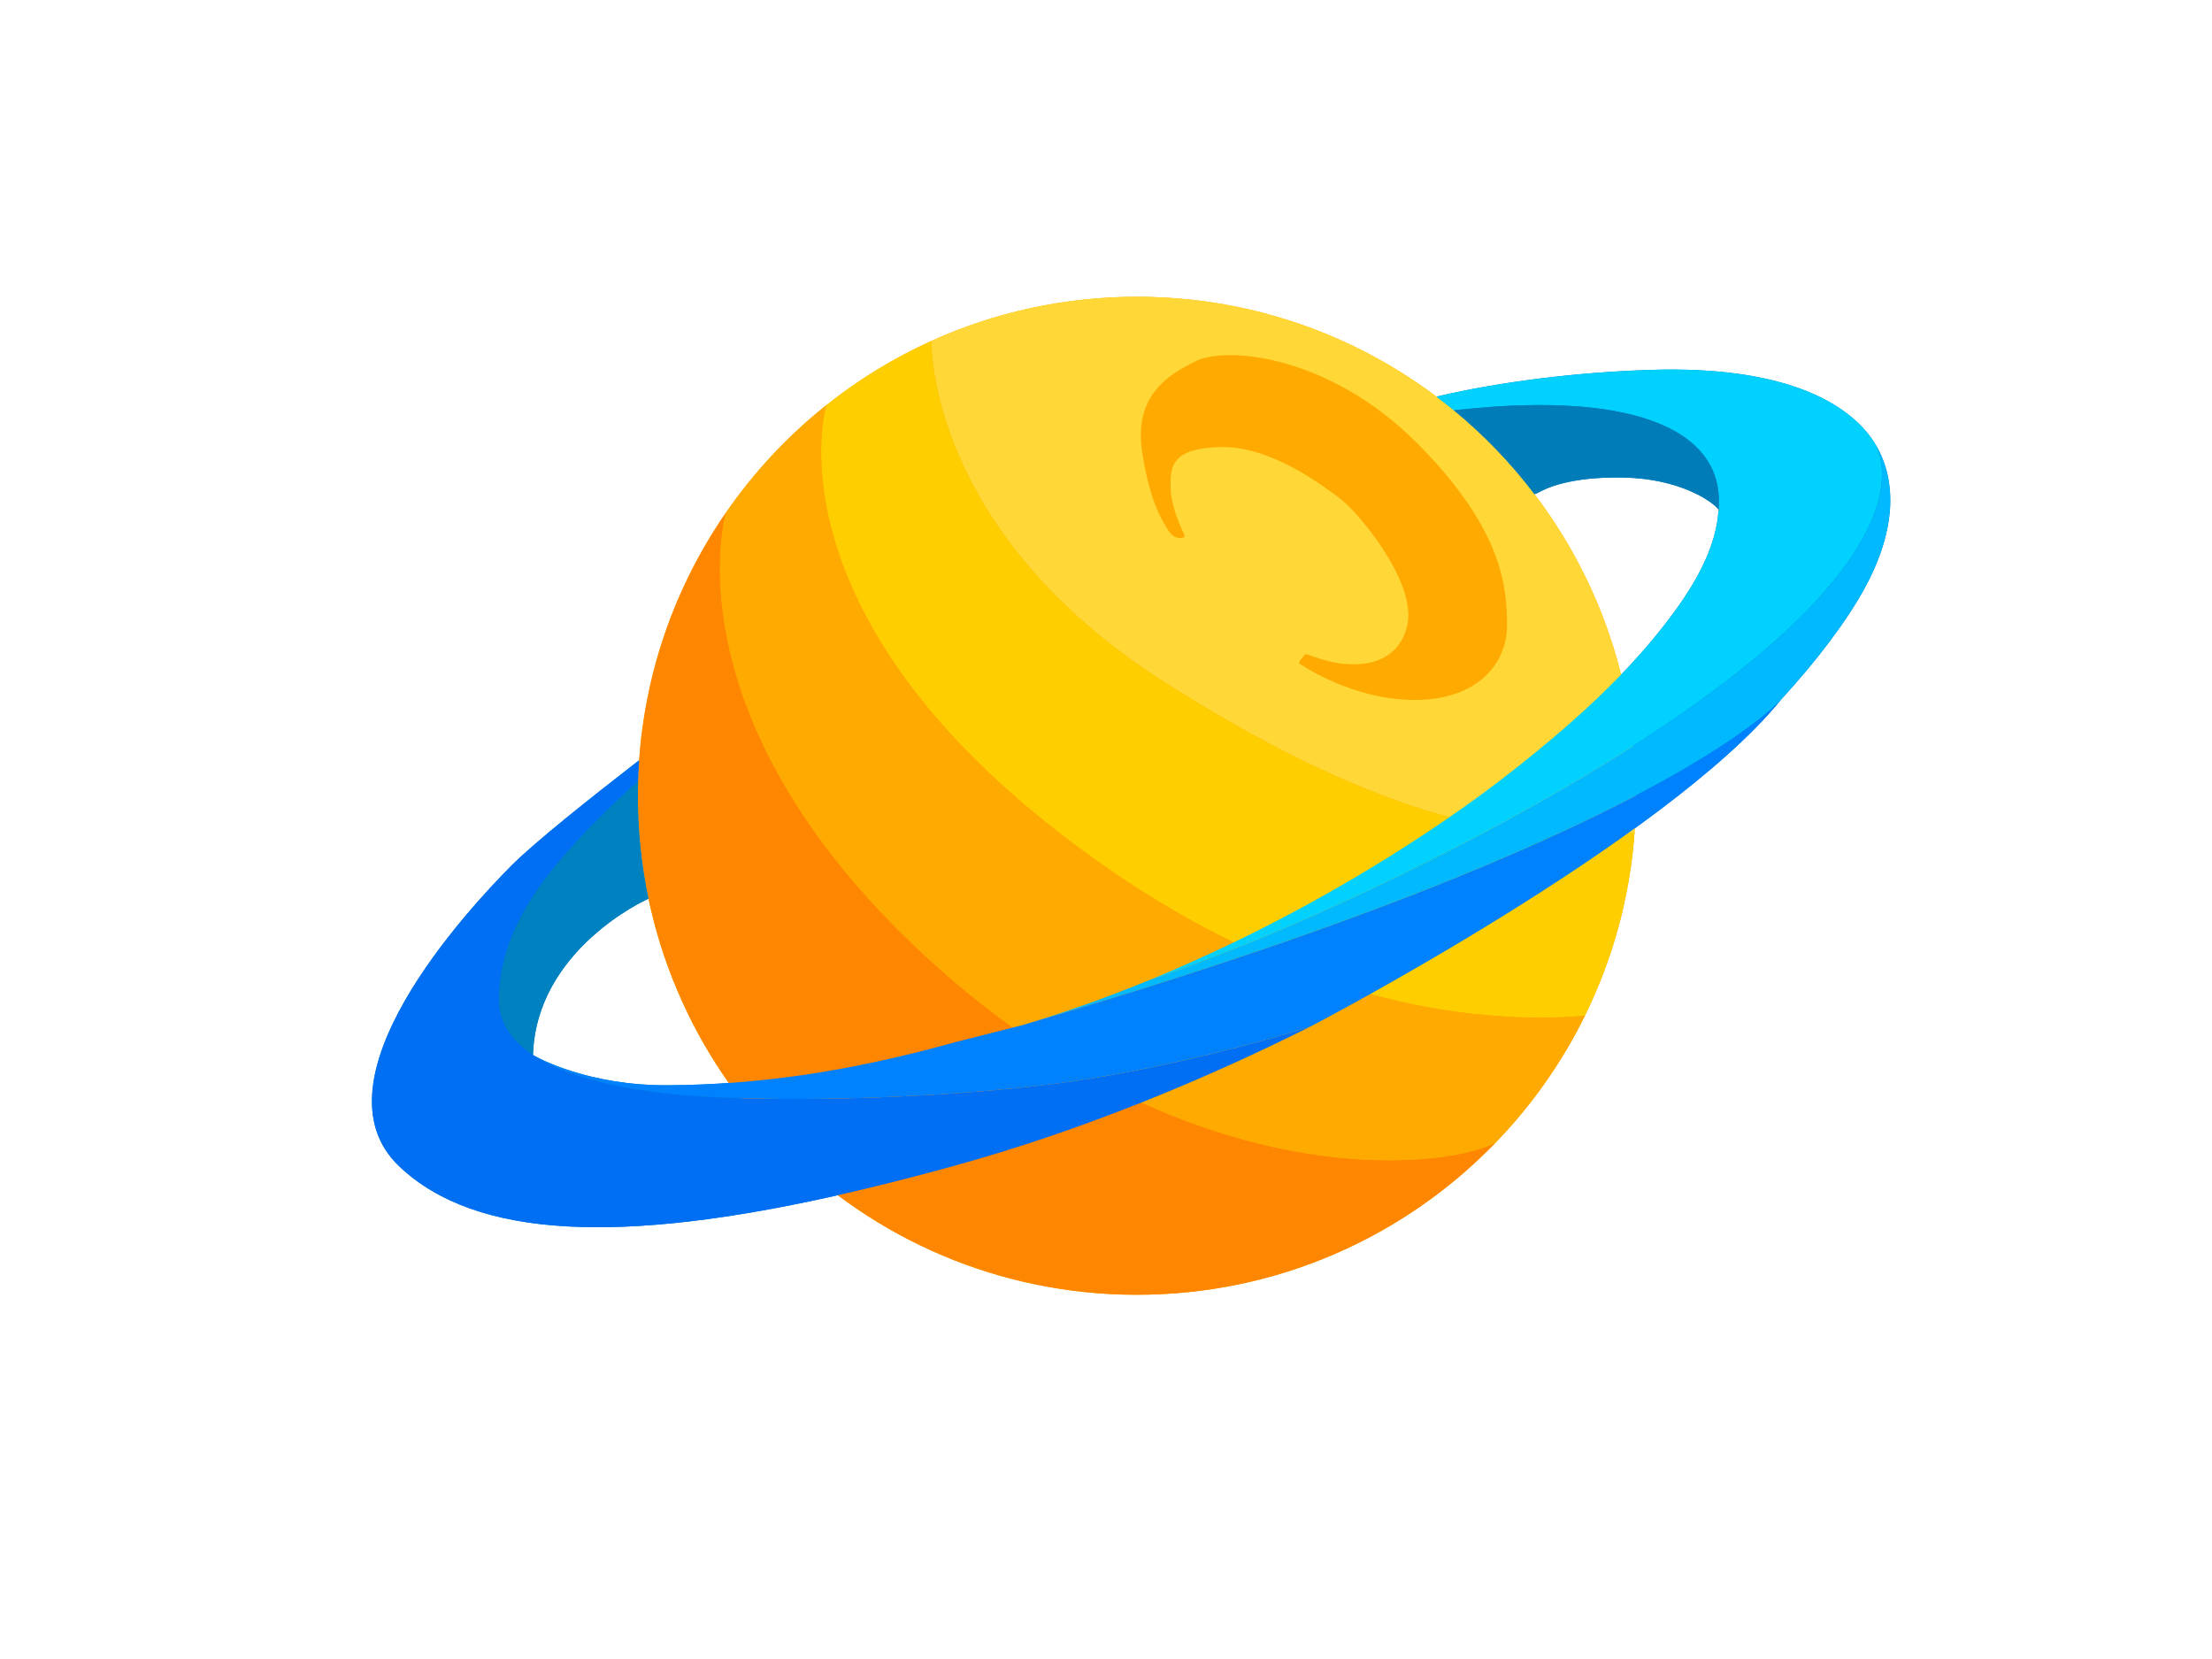
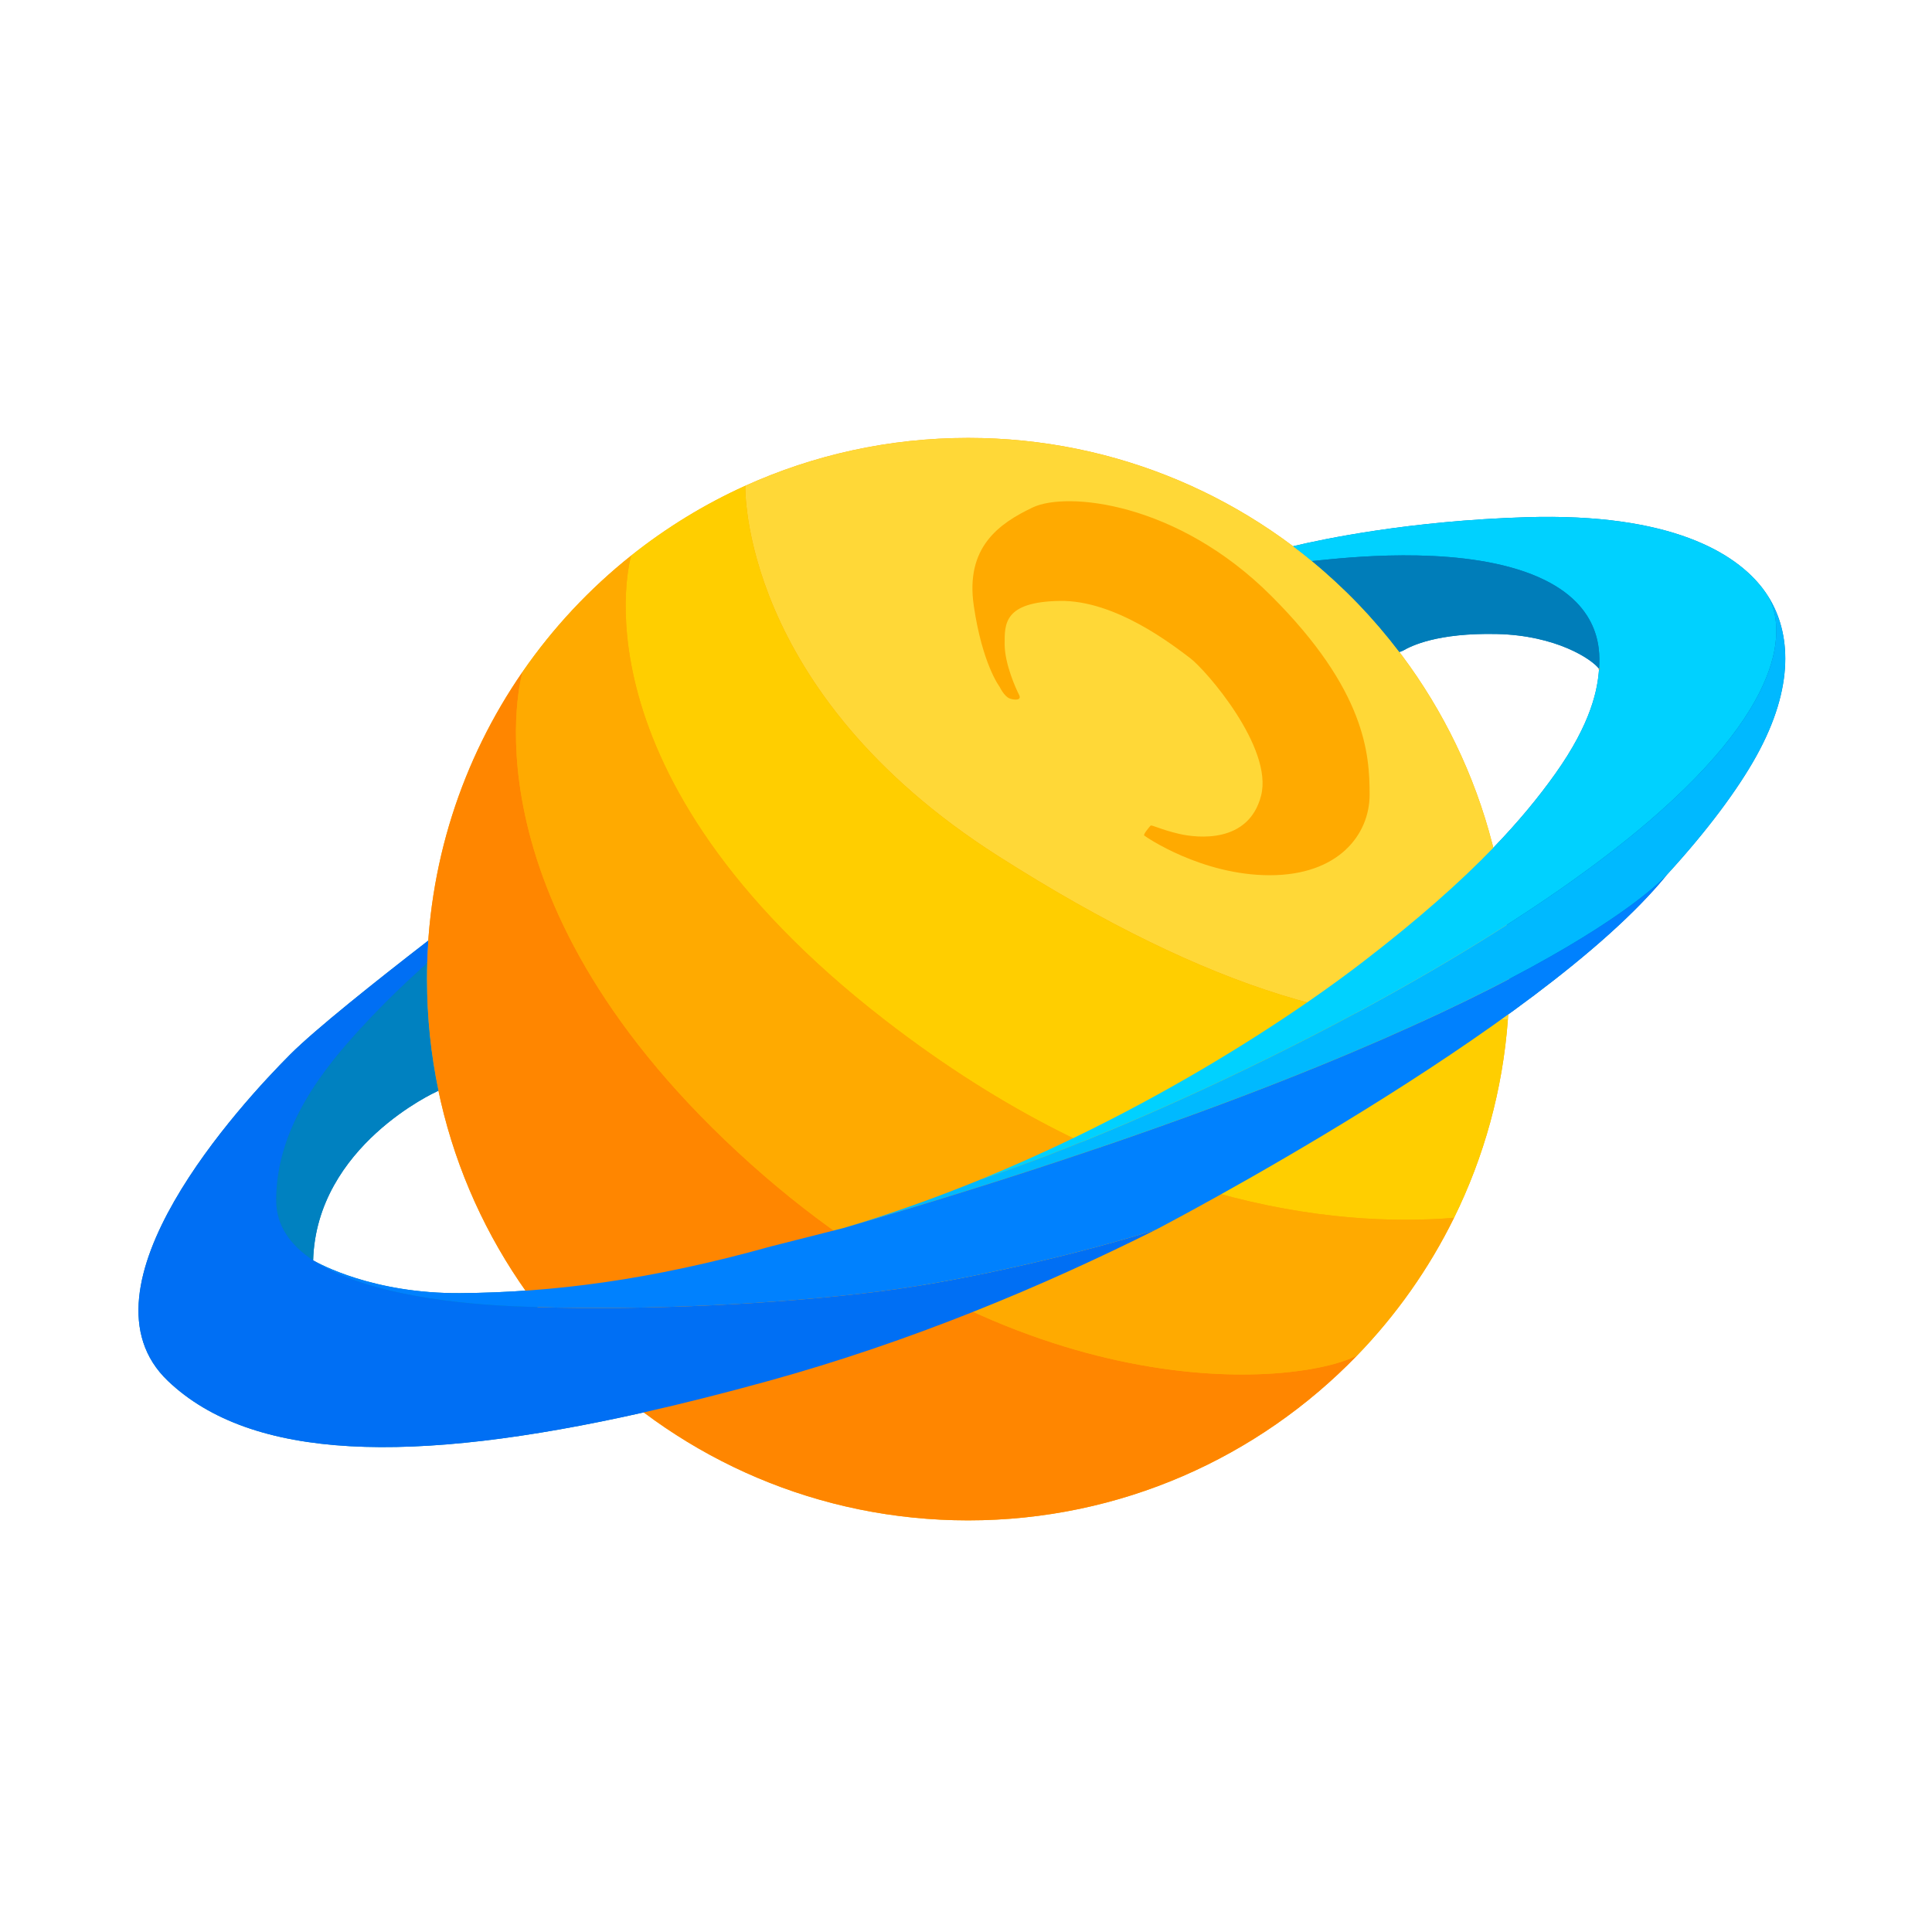
- <svg xmlns="http://www.w3.org/2000/svg" id="_图层_1" data-name="图层_1" version="1.1" viewBox="0 0 1490.18 1117.09">
-   <defs>
-     <style>
-       .st0 {
-         fill: none;
-         stroke: #ff8600;
-         stroke-miterlimit: 10;
-       }
- 
-       .st1 {
-         fill: #0081c0;
-       }
- 
-       .st2 {
-         fill: #0081fe;
-       }
- 
-       .st3 {
-         fill: #00d1ff;
-       }
- 
-       .st4 {
-         fill: #ffd837;
-       }
- 
-       .st5 {
-         fill: #007db9;
-       }
- 
-       .st6 {
-         fill: #ffce00;
-       }
- 
-       .st7 {
-         fill: #fa0;
-       }
- 
-       .st8 {
-         fill: #ff8600;
-       }
- 
-       .st9 {
-         fill: #00b9ff;
-       }
- 
-       .st10 {
-         fill: #006ff4;
-       }
-     </style>
-   </defs>
-   <path class="st5" d="M1263.01,298.66c-1.12-1.8-2.3-3.51-3.55-5.15-16.5-21.67-56.5-47.17-147.16-44.33-72.21,2.25-125.79,13.53-144.6,18.03,3.97,2.98,7.87,6.05,11.7,9.2,20.24,16.66,38.49,35.64,54.35,56.53,1.32-.48,2.14-.8,2.41-.96,4.75-2.75,21-11.08,58.25-10.25,36.65.83,58.93,15.6,63.37,21.63-.8,12.09-4.45,33.23-27.26,65.26-10.27,14.43-22.62,29.51-38.42,45.88-20.34,21.07-46.38,44.26-81.03,70.9-9.78,7.52-21.38,16.02-34.63,25.16-37.04,25.56-86.89,56.15-145.31,84.33-18.44,8.9-37.75,17.56-57.77,25.75-27.11,11.1-55.56,21.31-85.01,30.08l-44.93,11.38c-75.45,21.08-135.82,28.58-192.82,29.02-54.39.43-88.31-18.52-91.31-20.26-.05-.03-.09-.05-.12-.07-.07-.04-.1-.06-.1-.06,2.07-71.11,76.67-104.77,76.67-104.77,0,0,.39-.2,1.15-.58-4.69-22.36-7.15-45.54-7.15-69.29,0-3.59.06-7.16.17-10.72.14-4.43.36-8.84.67-13.22-32.94,25.48-70.2,55.17-85.62,70.58-30.33,30.34-136.66,145.34-76,203,51.91,49.34,150.68,52.08,295.45,19.47,24.43-5.5,50.17-12.01,77.22-19.47,44.24-12.2,86.89-26.89,127.38-43,40.2-15.99,78.26-33.37,113.66-51.1,0,0,239.47-124.6,317.28-220.41.06-.07.12-.13.17-.2,24.87-27.14,43.76-52.66,55.18-73.18,24.34-43.75,21.33-77.25,7.71-99.18Z" />
-   <path class="st7" d="M765.91,199.93c-49.34,0-96.19,10.63-138.4,29.72-25.49,11.53-49.28,26.14-70.9,43.37-25.87,20.6-48.63,44.94-67.46,72.2-37.47,54.21-59.41,119.98-59.41,190.87,0,185.66,150.51,336.17,336.17,336.17,94.78,0,180.39-39.22,241.48-102.32,24.3-25.08,44.72-53.93,60.3-85.59,18.56-37.69,30.26-79.37,33.47-123.4.6-8.21.91-16.5.91-24.86,0-185.66-150.5-336.16-336.16-336.16Z" />
-   <path class="st4" d="M1102.07,536.09c0,8.36-.31,16.65-.91,24.86-85.58,10.68-184.19-17.05-316.36-101.16-161.34-102.67-157.29-230.14-157.29-230.14,42.21-19.09,89.06-29.72,138.4-29.72,185.66,0,336.16,150.5,336.16,336.16Z" />
-   <path class="st8" d="M1007.39,769.94c-61.09,63.1-146.7,102.32-241.48,102.32-185.66,0-336.17-150.51-336.17-336.17,0-70.89,21.94-136.66,59.41-190.87,0,0-40.63,136.93,133.59,298.26,174.18,161.3,346.15,145.79,384.65,126.46Z" />
-   <path class="st6" d="M1101.16,560.95c-3.21,44.03-14.91,85.71-33.47,123.4-74.45,6.01-203.94-7.04-353.62-122.95-198-153.33-157.46-288.38-157.46-288.38,21.62-17.23,45.41-31.84,70.9-43.37,0,0-4.05,127.47,157.29,230.14,132.17,84.11,230.78,111.84,316.36,101.16Z" />
-   <path class="st7" d="M1067.69,684.35c-15.58,31.66-36,60.51-60.3,85.59-38.5,19.33-210.47,34.84-384.65-126.46-174.22-161.33-133.59-298.26-133.59-298.26,18.83-27.26,41.59-51.6,67.46-72.2,0,0-40.54,135.05,157.46,288.38,149.68,115.91,279.17,128.96,353.62,122.95Z" />
-   <path class="st7" d="M785.41,354.45s2.87,6.04,6.25,7.29,7.67,1.17,5.88-2.25-8.96-19.07-8.96-31.49-.67-26.25,34.25-26.83,71.03,28.11,80.86,35.44,51.83,55.67,44.17,85.5-39.42,26.42-50.92,23.75-17.08-5.83-17.75-5.08-4.64,5.36-3.92,6.08,35.56,24.69,78,24.69,62-25,62-50.11-2.47-64.78-61.03-123.33-127.22-65-148.22-55c-21,10-41.94,24.72-36.61,61.06s16,50.28,16,50.28Z" />
-   <path class="st3" d="M1194.88,432.68c-7.97,7.06-16.52,14.16-25.56,21.25-2.84,2.23-5.73,4.46-8.66,6.69-2.04,1.55-4.11,3.11-6.2,4.66-1.04.77-2.09,1.55-3.15,2.32-2.8,2.07-5.64,4.13-8.52,6.18-1,.72-2.01,1.44-3.03,2.16-1.53,1.1-3.09,2.19-4.65,3.28-.74.52-1.49,1.04-2.24,1.56-5.22,3.63-10.54,7.25-15.96,10.86-1.08.72-2.17,1.44-3.26,2.16-13.78,9.1-28.13,18.12-42.86,26.98-1.68,1.01-3.36,2.02-5.05,3.02-1.69,1.01-3.38,2.01-5.08,3.01-2.33,1.38-4.67,2.75-7.02,4.12-1.72,1-3.44,2-5.17,2.99-1.81,1.05-3.63,2.09-5.45,3.13-6.14,3.51-12.32,6.98-18.54,10.42-2.01,1.12-4.03,2.23-6.05,3.33-2.02,1.11-4.05,2.21-6.07,3.31-1.77.96-3.55,1.92-5.32,2.87-2.07,1.11-4.14,2.22-6.22,3.32-1.81.97-3.63,1.94-5.45,2.89-1.82.97-3.64,1.92-5.46,2.87s-3.65,1.9-5.47,2.85c-1.82.95-3.64,1.89-5.47,2.82-4.02,2.07-8.04,4.12-12.06,6.15-3.28,1.65-6.56,3.29-9.84,4.92-1.58.79-3.17,1.58-4.76,2.36-.23.12-.47.23-.7.34-4.63,2.28-9.25,4.54-13.86,6.76-.83.4-1.66.8-2.49,1.2-3.62,1.74-7.24,3.46-10.84,5.16-1.4.66-2.79,1.32-4.18,1.97-1.39.66-2.78,1.3-4.16,1.95-2.39,1.11-4.78,2.22-7.16,3.32-.22.1-.43.2-.64.29-1.79.83-3.57,1.64-5.34,2.44-.39.19-.77.36-1.15.53-2.37,1.08-4.73,2.15-7.09,3.21-2.74,1.23-5.46,2.45-8.17,3.65-3.13,1.39-6.24,2.76-9.34,4.12-3.66,1.6-7.29,3.17-10.9,4.71-1.71.73-3.41,1.46-5.11,2.18-2.66,1.13-5.29,2.24-7.91,3.33-2.24.93-4.46,1.86-6.68,2.77-1.87.77-3.72,1.53-5.57,2.28-.6.25-1.2.49-1.79.73-1.22.5-2.44.99-3.65,1.47-1.21.49-2.41.97-3.61,1.45-1.17.47-2.33.93-3.49,1.39-3.03,1.2-6.03,2.37-8.99,3.52-1.37.53-2.73,1.06-4.09,1.58-.94.36-1.87.71-2.79,1.06-.93.36-1.85.71-2.77,1.05-1.58.6-3.15,1.19-4.71,1.77-3.4,1.27-6.75,2.5-10.05,3.69-.68.25-1.35.49-2.02.73-2.21.8-4.39,1.57-6.54,2.32-1.22.43-2.42.85-3.62,1.27-3.24,1.12-6.42,2.2-9.54,3.24,20.02-8.19,39.33-16.85,57.77-25.75,58.42-28.18,108.27-58.77,145.31-84.33,13.25-9.14,24.85-17.64,34.63-25.16,34.65-26.64,60.69-49.83,81.03-70.9,15.8-16.37,28.15-31.45,38.42-45.88,22.81-32.03,26.46-53.17,27.26-65.26.03-.36.05-.72.07-1.07.67-11.89.78-42.78-46-59.17-46.78-16.39-112.78-8.61-129-7.05-.87.08-2.03.2-3.45.34-3.83-3.15-7.73-6.22-11.7-9.2,18.81-4.5,72.39-15.78,144.6-18.03,90.66-2.84,130.66,22.66,147.16,44.33,1.25,1.64,2.43,3.35,3.55,5.15,5.96,10.68,21.33,54.76-68.13,134.02Z" />
-   <path class="st9" d="M1255.3,397.84c-11.42,20.52-30.31,46.04-55.18,73.18-.05.07-.11.13-.17.2-.2.22-.57.63-1.14,1.22-11.77,12.14-108.31,101.07-510.46,218.28,29.45-8.77,57.9-18.98,85.01-30.08,3.12-1.04,6.3-2.12,9.54-3.24,1.2-.42,2.4-.84,3.62-1.27,2.15-.75,4.33-1.52,6.54-2.32.67-.24,1.34-.48,2.02-.73,3.3-1.19,6.65-2.42,10.05-3.69,1.56-.58,3.13-1.17,4.71-1.77.92-.34,1.84-.69,2.77-1.05.92-.35,1.85-.7,2.79-1.06,1.35-.52,2.72-1.04,4.09-1.58,2.96-1.15,5.96-2.32,8.99-3.52,1.16-.46,2.32-.92,3.49-1.39,1.2-.48,2.4-.96,3.61-1.45,1.21-.48,2.43-.97,3.65-1.47.59-.24,1.19-.48,1.79-.73,1.85-.75,3.7-1.51,5.57-2.28,2.21-.91,4.44-1.83,6.68-2.77,2.62-1.09,5.25-2.2,7.91-3.33,1.7-.72,3.4-1.44,5.11-2.18,3.61-1.54,7.24-3.11,10.9-4.71,3.1-1.35,6.21-2.72,9.34-4.12,2.71-1.2,5.43-2.42,8.17-3.65,2.36-1.06,4.72-2.13,7.09-3.21.38-.17.76-.34,1.15-.53,1.77-.8,3.55-1.61,5.34-2.44.21-.09.42-.19.64-.29,2.38-1.1,4.77-2.21,7.16-3.32,1.38-.65,2.77-1.29,4.16-1.95,1.39-.65,2.78-1.31,4.18-1.97,3.6-1.69,7.22-3.42,10.84-5.16.83-.4,1.66-.8,2.49-1.2,4.61-2.22,9.23-4.47,13.86-6.76.23-.11.47-.22.7-.34,1.58-.78,3.17-1.56,4.76-2.36,3.28-1.62,6.56-3.27,9.84-4.92,4.02-2.03,8.04-4.08,12.06-6.15,1.83-.93,3.65-1.87,5.47-2.82,1.82-.95,3.65-1.9,5.47-2.85s3.64-1.9,5.46-2.87c1.82-.95,3.64-1.92,5.45-2.89,2.08-1.1,4.15-2.21,6.22-3.32,1.77-.95,3.55-1.91,5.32-2.87,2.02-1.1,4.05-2.2,6.07-3.31,2.02-1.1,4.04-2.21,6.05-3.33,6.22-3.44,12.4-6.91,18.54-10.42,1.82-1.04,3.64-2.08,5.45-3.13,1.73-.99,3.45-1.99,5.17-2.99,2.35-1.37,4.69-2.74,7.02-4.12,1.7-1,3.39-2,5.08-3.01,1.69-1,3.37-2.01,5.05-3.02,14.73-8.86,29.08-17.88,42.86-26.98,1.09-.72,2.18-1.44,3.26-2.16,5.42-3.61,10.74-7.23,15.96-10.86.75-.52,1.5-1.04,2.24-1.56,1.56-1.09,3.12-2.18,4.65-3.28,1.02-.72,2.03-1.44,3.03-2.16,2.88-2.05,5.72-4.11,8.52-6.18,1.06-.77,2.11-1.55,3.15-2.32,2.09-1.55,4.16-3.11,6.2-4.66,2.93-2.23,5.82-4.46,8.66-6.69,9.04-7.09,17.59-14.19,25.56-21.25,89.46-79.26,74.09-123.34,68.13-134.02,13.62,21.93,16.63,55.43-7.71,99.18Z" />
-   <path class="st1" d="M436.89,605.38c-.76.38-1.15.58-1.15.58,0,0-74.6,33.66-76.67,104.77-14.2-9.4-22.88-21.54-22.94-37.05-.17-46.34,31-83.5,51.83-106.34,20.84-22.83,40.5-39.83,40.5-39.83l1.45-2.14c-.11,3.56-.17,7.13-.17,10.72,0,23.75,2.46,46.93,7.15,69.29Z" />
-   <path class="st10" d="M882.67,691.63c-35.4,17.73-73.46,35.11-113.66,51.1-40.49,16.11-83.14,30.8-127.38,43-27.05,7.46-52.79,13.97-77.22,19.47-144.77,32.61-243.54,29.87-295.45-19.47-60.66-57.66,45.67-172.66,76-203,15.42-15.41,52.68-45.1,85.62-70.58-.31,4.38-.53,8.79-.67,13.22l-1.45,2.14s-19.66,17-40.5,39.83c-20.83,22.84-52,60-51.83,106.34.06,15.51,8.74,27.65,22.94,37.05,0,0,.03.02.1.06.03.02.07.04.12.07,28.29,18.63,78.23,26.48,125.56,28.48,4.48.19,9.03.35,13.63.48,68.64,2.02,149.61-1.84,212.87-9.81,8.07-1.02,16.47-2.25,25.06-3.67,52.56-8.6,112.2-23.7,146.26-34.71Z" />
-   <path class="st5" d="M1157.85,342.29c-.02.35-.04.71-.07,1.07-4.44-6.03-26.72-20.8-63.37-21.63-37.25-.83-53.5,7.5-58.25,10.25-.27.16-1.09.48-2.41.96-15.86-20.89-34.11-39.87-54.35-56.53,1.42-.14,2.58-.26,3.45-.34,16.22-1.56,82.22-9.34,129,7.05,46.78,16.39,46.67,47.28,46,59.17Z" />
-   <path class="st2" d="M1199.95,471.22c-77.81,95.81-317.28,220.41-317.28,220.41-34.06,11.01-93.7,26.11-146.26,34.71-8.59,1.42-16.99,2.65-25.06,3.67-63.26,7.97-144.23,11.83-212.87,9.81-4.6-.13-9.15-.29-13.63-.48-47.33-2-97.27-9.85-125.56-28.48,3,1.74,36.92,20.69,91.31,20.26,57-.44,117.37-7.94,192.82-29.02l44.93-11.38c402.15-117.21,498.69-206.14,510.46-218.28.57-.59.94-1,1.14-1.22Z" />
-   <path class="st0" d="M1157.99,343.65c-.06-.09-.13-.19-.21-.29" />
+ <svg xmlns="http://www.w3.org/2000/svg" width="1200" height="1200" version="1.1" data-name="图层_1">
+   <g>
+     <path id="svg_1" fill="#007db9" d="m1098.433,370.73c-1.12,-1.8 -2.3,-3.51 -3.55,-5.15c-16.5,-21.67 -56.5,-47.17 -147.16,-44.33c-72.21,2.25 -125.79,13.53 -144.6,18.03c3.97,2.98 7.87,6.05 11.7,9.2c20.24,16.66 38.49,35.64 54.35,56.53c1.32,-0.48 2.14,-0.8 2.41,-0.96c4.75,-2.75 21,-11.08 58.25,-10.25c36.65,0.83 58.93,15.6 63.37,21.63c-0.8,12.09 -4.45,33.23 -27.26,65.26c-10.27,14.43 -22.62,29.51 -38.42,45.88c-20.34,21.07 -46.38,44.26 -81.03,70.9c-9.78,7.52 -21.38,16.02 -34.63,25.16c-37.04,25.56 -86.89,56.15 -145.31,84.33c-18.44,8.9 -37.75,17.56 -57.77,25.75c-27.11,11.1 -55.56,21.31 -85.01,30.08l-44.93,11.38c-75.45,21.08 -135.82,28.58 -192.82,29.02c-54.39,0.43 -88.31,-18.52 -91.31,-20.26c-0.05,-0.03 -0.09,-0.05 -0.12,-0.07c-0.07,-0.04 -0.1,-0.06 -0.1,-0.06c2.07,-71.11 76.67,-104.77 76.67,-104.77c0,0 0.39,-0.2 1.15,-0.58c-4.69,-22.36 -7.15,-45.54 -7.15,-69.29c0,-3.59 0.06,-7.16 0.17,-10.72c0.14,-4.43 0.36,-8.84 0.67,-13.22c-32.94,25.48 -70.2,55.17 -85.62,70.58c-30.33,30.34 -136.66,145.34 -76,203c51.91,49.34 150.68,52.08 295.45,19.47c24.43,-5.5 50.17,-12.01 77.22,-19.47c44.24,-12.2 86.89,-26.89 127.38,-43c40.2,-15.99 78.26,-33.37 113.66,-51.1c0,0 239.47,-124.6 317.28,-220.41c0.06,-0.07 0.12,-0.13 0.17,-0.2c24.87,-27.14 43.76,-52.66 55.18,-73.18c24.34,-43.75 21.33,-77.25 7.71,-99.18z" class="st5" />
+     <path id="svg_2" fill="#fa0" d="m601.333,272c-49.34,0 -96.19,10.63 -138.4,29.72c-25.49,11.53 -49.28,26.14 -70.9,43.37c-25.87,20.6 -48.63,44.94 -67.46,72.2c-37.47,54.21 -59.41,119.98 -59.41,190.87c0,185.66 150.51,336.17 336.17,336.17c94.78,0 180.39,-39.22 241.48,-102.32c24.3,-25.08 44.72,-53.93 60.3,-85.59c18.56,-37.69 30.26,-79.37 33.47,-123.4c0.6,-8.21 0.91,-16.5 0.91,-24.86c0,-185.66 -150.5,-336.16 -336.16,-336.16z" class="st7" />
+     <path id="svg_3" fill="#ffd837" d="m937.493,608.16c0,8.36 -0.31,16.65 -0.91,24.86c-85.58,10.68 -184.19,-17.05 -316.36,-101.16c-161.34,-102.67 -157.29,-230.14 -157.29,-230.14c42.21,-19.09 89.06,-29.72 138.4,-29.72c185.66,0 336.16,150.5 336.16,336.16z" class="st4" />
+     <path id="svg_4" fill="#ff8600" d="m842.813,842.01c-61.09,63.1 -146.7,102.32 -241.48,102.32c-185.66,0 -336.17,-150.51 -336.17,-336.17c0,-70.89 21.94,-136.66 59.41,-190.87c0,0 -40.63,136.93 133.59,298.26c174.18,161.3 346.15,145.79 384.65,126.46z" class="st8" />
+     <path id="svg_5" fill="#ffce00" d="m936.583,633.02c-3.21,44.03 -14.91,85.71 -33.47,123.4c-74.45,6.01 -203.94,-7.04 -353.62,-122.95c-198,-153.33 -157.46,-288.38 -157.46,-288.38c21.62,-17.23 45.41,-31.84 70.9,-43.37c0,0 -4.05,127.47 157.29,230.14c132.17,84.11 230.78,111.84 316.36,101.16z" class="st6" />
+     <path id="svg_6" fill="#fa0" d="m903.113,756.42c-15.58,31.66 -36,60.51 -60.3,85.59c-38.5,19.33 -210.47,34.84 -384.65,-126.46c-174.22,-161.33 -133.59,-298.26 -133.59,-298.26c18.83,-27.26 41.59,-51.6 67.46,-72.2c0,0 -40.54,135.05 157.46,288.38c149.68,115.91 279.17,128.96 353.62,122.95z" class="st7" />
+     <path id="svg_7" fill="#fa0" d="m620.833,426.52s2.87,6.04 6.25,7.29s7.67,1.17 5.88,-2.25s-8.96,-19.07 -8.96,-31.49s-0.67,-26.25 34.25,-26.83s71.03,28.11 80.86,35.44s51.83,55.67 44.17,85.5s-39.42,26.42 -50.92,23.75s-17.08,-5.83 -17.75,-5.08s-4.64,5.36 -3.92,6.08s35.56,24.69 78,24.69s62,-25 62,-50.11s-2.47,-64.78 -61.03,-123.33s-127.22,-65 -148.22,-55c-21,10 -41.94,24.72 -36.61,61.06s16,50.28 16,50.28z" class="st7" />
+     <path id="svg_8" fill="#00d1ff" d="m1030.303,504.75c-7.97,7.06 -16.52,14.16 -25.56,21.25c-2.84,2.23 -5.73,4.46 -8.66,6.69c-2.04,1.55 -4.11,3.11 -6.2,4.66c-1.04,0.77 -2.09,1.55 -3.15,2.32c-2.8,2.07 -5.64,4.13 -8.52,6.18c-1,0.72 -2.01,1.44 -3.03,2.16c-1.53,1.1 -3.09,2.19 -4.65,3.28c-0.74,0.52 -1.49,1.04 -2.24,1.56c-5.22,3.63 -10.54,7.25 -15.96,10.86c-1.08,0.72 -2.17,1.44 -3.26,2.16c-13.78,9.1 -28.13,18.12 -42.86,26.98c-1.68,1.01 -3.36,2.02 -5.05,3.02c-1.69,1.01 -3.38,2.01 -5.08,3.01c-2.33,1.38 -4.67,2.75 -7.02,4.12c-1.72,1 -3.44,2 -5.17,2.99c-1.81,1.05 -3.63,2.09 -5.45,3.13c-6.14,3.51 -12.32,6.98 -18.54,10.42c-2.01,1.12 -4.03,2.23 -6.05,3.33c-2.02,1.11 -4.05,2.21 -6.07,3.31c-1.77,0.96 -3.55,1.92 -5.32,2.87c-2.07,1.11 -4.14,2.22 -6.22,3.32c-1.81,0.97 -3.63,1.94 -5.45,2.89c-1.82,0.97 -3.64,1.92 -5.46,2.87s-3.65,1.9 -5.47,2.85c-1.82,0.95 -3.64,1.89 -5.47,2.82c-4.02,2.07 -8.04,4.12 -12.06,6.15c-3.28,1.65 -6.56,3.29 -9.84,4.92c-1.58,0.79 -3.17,1.58 -4.76,2.36c-0.23,0.12 -0.47,0.23 -0.7,0.34c-4.63,2.28 -9.25,4.54 -13.86,6.76c-0.83,0.4 -1.66,0.8 -2.49,1.2c-3.62,1.74 -7.24,3.46 -10.84,5.16c-1.4,0.66 -2.79,1.32 -4.18,1.97c-1.39,0.66 -2.78,1.3 -4.16,1.95c-2.39,1.11 -4.78,2.22 -7.16,3.32c-0.22,0.1 -0.43,0.2 -0.64,0.29c-1.79,0.83 -3.57,1.64 -5.34,2.44c-0.39,0.19 -0.77,0.36 -1.15,0.53c-2.37,1.08 -4.73,2.15 -7.09,3.21c-2.74,1.23 -5.46,2.45 -8.17,3.65c-3.13,1.39 -6.24,2.76 -9.34,4.12c-3.66,1.6 -7.29,3.17 -10.9,4.71c-1.71,0.73 -3.41,1.46 -5.11,2.18c-2.66,1.13 -5.29,2.24 -7.91,3.33c-2.24,0.93 -4.46,1.86 -6.68,2.77c-1.87,0.77 -3.72,1.53 -5.57,2.28c-0.6,0.25 -1.2,0.49 -1.79,0.73c-1.22,0.5 -2.44,0.99 -3.65,1.47c-1.21,0.49 -2.41,0.97 -3.61,1.45c-1.17,0.47 -2.33,0.93 -3.49,1.39c-3.03,1.2 -6.03,2.37 -8.99,3.52c-1.37,0.53 -2.73,1.06 -4.09,1.58c-0.94,0.36 -1.87,0.71 -2.79,1.06c-0.93,0.36 -1.85,0.71 -2.77,1.05c-1.58,0.6 -3.15,1.19 -4.71,1.77c-3.4,1.27 -6.75,2.5 -10.05,3.69c-0.68,0.25 -1.35,0.49 -2.02,0.73c-2.21,0.8 -4.39,1.57 -6.54,2.32c-1.22,0.43 -2.42,0.85 -3.62,1.27c-3.24,1.12 -6.42,2.2 -9.54,3.24c20.02,-8.19 39.33,-16.85 57.77,-25.75c58.42,-28.18 108.27,-58.77 145.31,-84.33c13.25,-9.14 24.85,-17.64 34.63,-25.16c34.65,-26.64 60.69,-49.83 81.03,-70.9c15.8,-16.37 28.15,-31.45 38.42,-45.88c22.81,-32.03 26.46,-53.17 27.26,-65.26c0.03,-0.36 0.05,-0.72 0.07,-1.07c0.67,-11.89 0.78,-42.78 -46,-59.17c-46.78,-16.39 -112.78,-8.61 -129,-7.05c-0.87,0.08 -2.03,0.2 -3.45,0.34c-3.83,-3.15 -7.73,-6.22 -11.7,-9.2c18.81,-4.5 72.39,-15.78 144.6,-18.03c90.66,-2.84 130.66,22.66 147.16,44.33c1.25,1.64 2.43,3.35 3.55,5.15c5.96,10.68 21.33,54.76 -68.13,134.02z" class="st3" />
+     <path id="svg_9" fill="#00b9ff" d="m1090.723,469.91c-11.42,20.52 -30.31,46.04 -55.18,73.18c-0.05,0.07 -0.11,0.13 -0.17,0.2c-0.2,0.22 -0.57,0.63 -1.14,1.22c-11.77,12.14 -108.31,101.07 -510.46,218.28c29.45,-8.77 57.9,-18.98 85.01,-30.08c3.12,-1.04 6.3,-2.12 9.54,-3.24c1.2,-0.42 2.4,-0.84 3.62,-1.27c2.15,-0.75 4.33,-1.52 6.54,-2.32c0.67,-0.24 1.34,-0.48 2.02,-0.73c3.3,-1.19 6.65,-2.42 10.05,-3.69c1.56,-0.58 3.13,-1.17 4.71,-1.77c0.92,-0.34 1.84,-0.69 2.77,-1.05c0.92,-0.35 1.85,-0.7 2.79,-1.06c1.35,-0.52 2.72,-1.04 4.09,-1.58c2.96,-1.15 5.96,-2.32 8.99,-3.52c1.16,-0.46 2.32,-0.92 3.49,-1.39c1.2,-0.48 2.4,-0.96 3.61,-1.45c1.21,-0.48 2.43,-0.97 3.65,-1.47c0.59,-0.24 1.19,-0.48 1.79,-0.73c1.85,-0.75 3.7,-1.51 5.57,-2.28c2.21,-0.91 4.44,-1.83 6.68,-2.77c2.62,-1.09 5.25,-2.2 7.91,-3.33c1.7,-0.72 3.4,-1.44 5.11,-2.18c3.61,-1.54 7.24,-3.11 10.9,-4.71c3.1,-1.35 6.21,-2.72 9.34,-4.12c2.71,-1.2 5.43,-2.42 8.17,-3.65c2.36,-1.06 4.72,-2.13 7.09,-3.21c0.38,-0.17 0.76,-0.34 1.15,-0.53c1.77,-0.8 3.55,-1.61 5.34,-2.44c0.21,-0.09 0.42,-0.19 0.64,-0.29c2.38,-1.1 4.77,-2.21 7.16,-3.32c1.38,-0.65 2.77,-1.29 4.16,-1.95c1.39,-0.65 2.78,-1.31 4.18,-1.97c3.6,-1.69 7.22,-3.42 10.84,-5.16c0.83,-0.4 1.66,-0.8 2.49,-1.2c4.61,-2.22 9.23,-4.47 13.86,-6.76c0.23,-0.11 0.47,-0.22 0.7,-0.34c1.58,-0.78 3.17,-1.56 4.76,-2.36c3.28,-1.62 6.56,-3.27 9.84,-4.92c4.02,-2.03 8.04,-4.08 12.06,-6.15c1.83,-0.93 3.65,-1.87 5.47,-2.82c1.82,-0.95 3.65,-1.9 5.47,-2.85s3.64,-1.9 5.46,-2.87c1.82,-0.95 3.64,-1.92 5.45,-2.89c2.08,-1.1 4.15,-2.21 6.22,-3.32c1.77,-0.95 3.55,-1.91 5.32,-2.87c2.02,-1.1 4.05,-2.2 6.07,-3.31c2.02,-1.1 4.04,-2.21 6.05,-3.33c6.22,-3.44 12.4,-6.91 18.54,-10.42c1.82,-1.04 3.64,-2.08 5.45,-3.13c1.73,-0.99 3.45,-1.99 5.17,-2.99c2.35,-1.37 4.69,-2.74 7.02,-4.12c1.7,-1 3.39,-2 5.08,-3.01c1.69,-1 3.37,-2.01 5.05,-3.02c14.73,-8.86 29.08,-17.88 42.86,-26.98c1.09,-0.72 2.18,-1.44 3.26,-2.16c5.42,-3.61 10.74,-7.23 15.96,-10.86c0.75,-0.52 1.5,-1.04 2.24,-1.56c1.56,-1.09 3.12,-2.18 4.65,-3.28c1.02,-0.72 2.03,-1.44 3.03,-2.16c2.88,-2.05 5.72,-4.11 8.52,-6.18c1.06,-0.77 2.11,-1.55 3.15,-2.32c2.09,-1.55 4.16,-3.11 6.2,-4.66c2.93,-2.23 5.82,-4.46 8.66,-6.69c9.04,-7.09 17.59,-14.19 25.56,-21.25c89.46,-79.26 74.09,-123.34 68.13,-134.02c13.62,21.93 16.63,55.43 -7.71,99.18z" class="st9" />
+     <path id="svg_10" fill="#0081c0" d="m272.313,677.45c-0.76,0.38 -1.15,0.58 -1.15,0.58c0,0 -74.6,33.66 -76.67,104.77c-14.2,-9.4 -22.88,-21.54 -22.94,-37.05c-0.17,-46.34 31,-83.5 51.83,-106.34c20.84,-22.83 40.5,-39.83 40.5,-39.83l1.45,-2.14c-0.11,3.56 -0.17,7.13 -0.17,10.72c0,23.75 2.46,46.93 7.15,69.29z" class="st1" />
+     <path id="svg_11" fill="#006ff4" d="m718.093,763.7c-35.4,17.73 -73.46,35.11 -113.66,51.1c-40.49,16.11 -83.14,30.8 -127.38,43c-27.05,7.46 -52.79,13.97 -77.22,19.47c-144.77,32.61 -243.54,29.87 -295.45,-19.47c-60.66,-57.66 45.67,-172.66 76,-203c15.42,-15.41 52.68,-45.1 85.62,-70.58c-0.31,4.38 -0.53,8.79 -0.67,13.22l-1.45,2.14s-19.66,17 -40.5,39.83c-20.83,22.84 -52,60 -51.83,106.34c0.06,15.51 8.74,27.65 22.94,37.05c0,0 0.03,0.02 0.1,0.06c0.03,0.02 0.07,0.04 0.12,0.07c28.29,18.63 78.23,26.48 125.56,28.48c4.48,0.19 9.03,0.35 13.63,0.48c68.64,2.02 149.61,-1.84 212.87,-9.81c8.07,-1.02 16.47,-2.25 25.06,-3.67c52.56,-8.6 112.2,-23.7 146.26,-34.71z" class="st10" />
+     <path id="svg_12" fill="#007db9" d="m993.273,414.36c-0.02,0.35 -0.04,0.71 -0.07,1.07c-4.44,-6.03 -26.72,-20.8 -63.37,-21.63c-37.25,-0.83 -53.5,7.5 -58.25,10.25c-0.27,0.16 -1.09,0.48 -2.41,0.96c-15.86,-20.89 -34.11,-39.87 -54.35,-56.53c1.42,-0.14 2.58,-0.26 3.45,-0.34c16.22,-1.56 82.22,-9.34 129,7.05c46.78,16.39 46.67,47.28 46,59.17z" class="st5" />
+     <path id="svg_13" fill="#0081fe" d="m1035.373,543.29c-77.81,95.81 -317.28,220.41 -317.28,220.41c-34.06,11.01 -93.7,26.11 -146.26,34.71c-8.59,1.42 -16.99,2.65 -25.06,3.67c-63.26,7.97 -144.23,11.83 -212.87,9.81c-4.6,-0.13 -9.15,-0.29 -13.63,-0.48c-47.33,-2 -97.27,-9.85 -125.56,-28.48c3,1.74 36.92,20.69 91.31,20.26c57,-0.44 117.37,-7.94 192.82,-29.02l44.93,-11.38c402.15,-117.21 498.69,-206.14 510.46,-218.28c0.57,-0.59 0.94,-1 1.14,-1.22z" class="st2" />
+     <path id="svg_14" stroke-miterlimit="10" stroke="#ff8600" fill="none" d="m993.413,415.72c-0.06,-0.09 -0.13,-0.19 -0.21,-0.29" class="st0" />
+   </g>
</svg>
